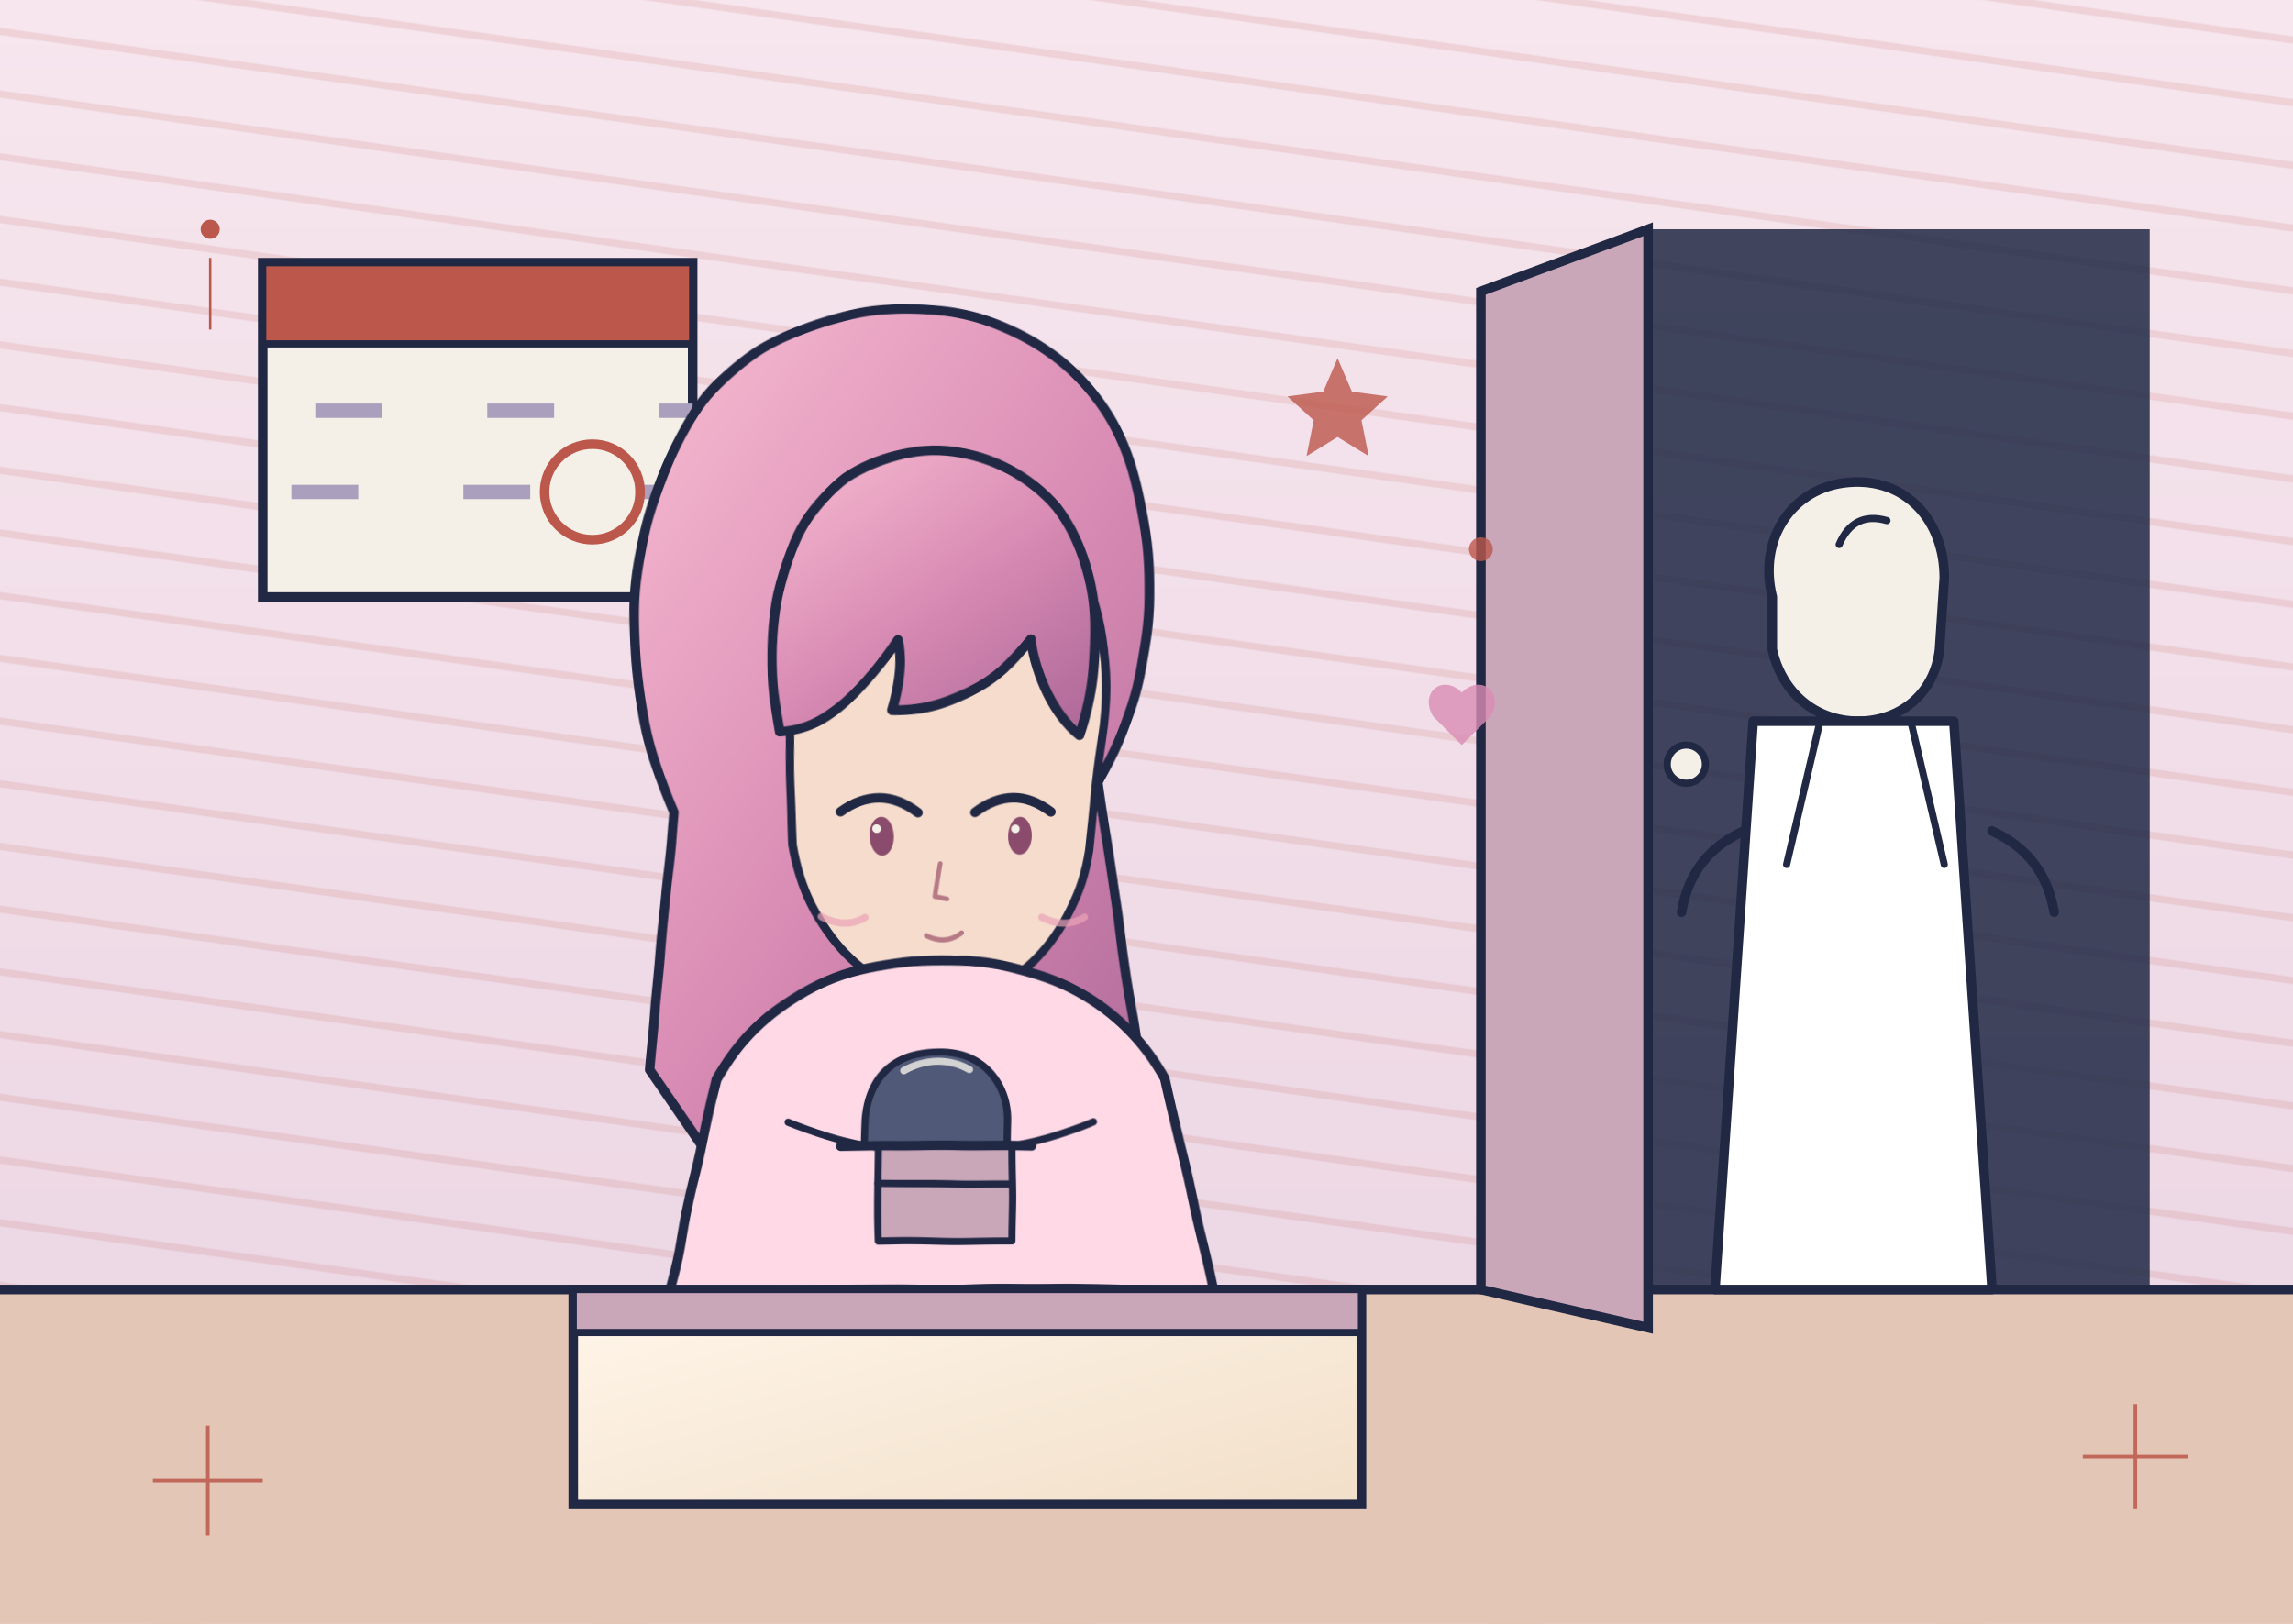
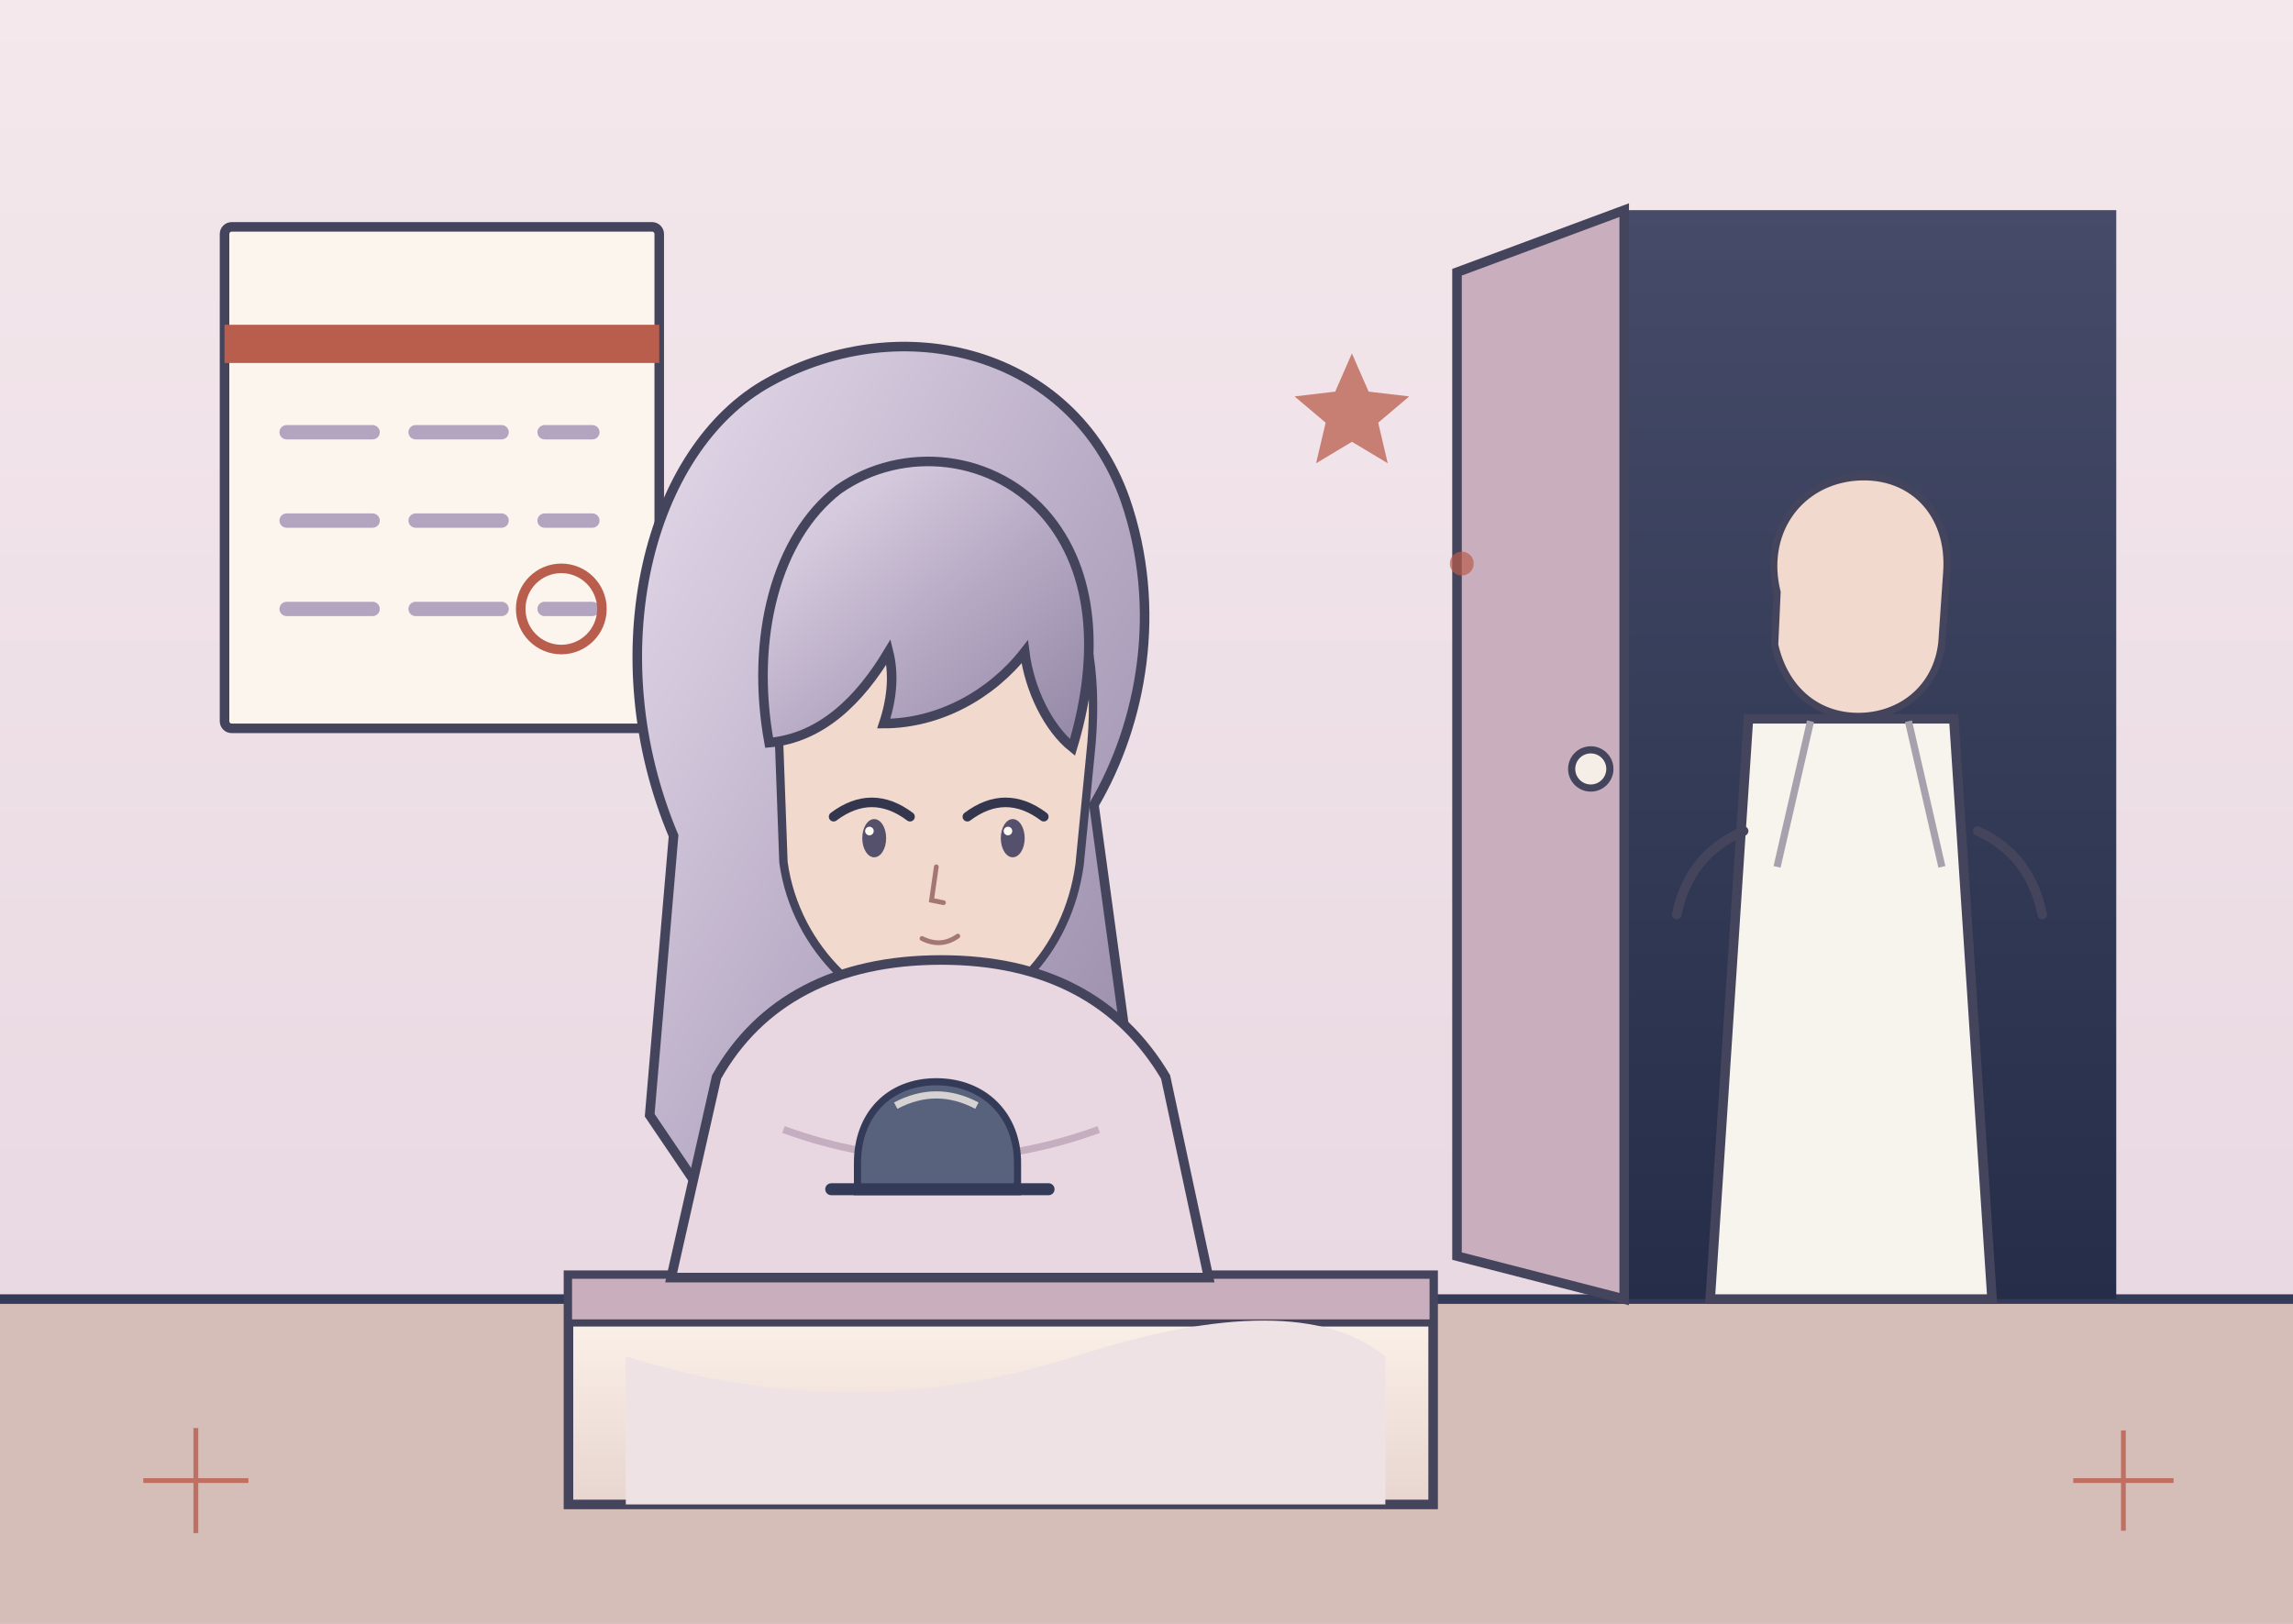
- <svg xmlns="http://www.w3.org/2000/svg" viewBox="0 0 960 680" role="img" aria-labelledby="title desc">
+ <svg xmlns="http://www.w3.org/2000/svg" viewBox="0 0 960 680" preserveAspectRatio="xMidYMid meet" role="img" aria-labelledby="title desc">
  <defs>
-     <linearGradient id="candyWall" x2="0" y2="1">
-       <stop stop-color="#f7e6ee" />
-       <stop offset="1" stop-color="#ead4e2" />
+     <linearGradient id="wall" x2="0" y2="1">
+       <stop stop-color="#f4e8ec" />
+       <stop offset="1" stop-color="#e6d5e0" />
    </linearGradient>
-     <linearGradient id="candyHair" x1=".1" y1="0" x2=".9" y2="1">
-       <stop stop-color="#f5b8cf" />
-       <stop offset=".5" stop-color="#d98cb4" />
-       <stop offset="1" stop-color="#b06a9a" />
+     <linearGradient id="hair" x1="0" y1="0" x2="1" y2="1">
+       <stop stop-color="#e7ddec" />
+       <stop offset=".55" stop-color="#b6a9c4" />
+       <stop offset="1" stop-color="#9186a4" />
    </linearGradient>
-     <linearGradient id="candyBed" x1="0" y1="0" x2="1" y2="1">
-       <stop stop-color="#fff6ea" />
-       <stop offset="1" stop-color="#f2dfc9" />
+     <linearGradient id="blanket" x2="0" y2="1">
+       <stop stop-color="#fff7ed" />
+       <stop offset="1" stop-color="#e8d5d0" />
    </linearGradient>
-     <pattern id="candyStripes" width="26" height="26" patternUnits="userSpaceOnUse" patternTransform="rotate(8)">
-       <rect width="26" height="26" fill="none" />
-       <path d="M0 13h26" stroke="#bb574b" stroke-width="3" opacity=".14" />
-     </pattern>
-     <filter id="candyPaper" x="-10%" y="-10%" width="120%" height="120%">
-       <feTurbulence type="fractalNoise" baseFrequency=".02" numOctaves="2" seed="21" result="n" />
-       <feDisplacementMap in="SourceGraphic" in2="n" scale="2.2" />
-     </filter>
+     <linearGradient id="doorway" x2="0" y2="1">
+       <stop stop-color="#454b68" />
+       <stop offset="1" stop-color="#252d48" />
+     </linearGradient>
  </defs>
-   <rect width="960" height="680" fill="url(#candyWall)" />
-   <rect width="960" height="680" fill="url(#candyStripes)" />
-   <path d="M0 540h960v140H0z" fill="#e3c6b6" />
-   <path d="M0 540h960" stroke="#202844" stroke-width="4" />
-   <path d="M690 96h210v444H690z" fill="#202844" opacity=".85" />
-   <path d="M690 96l-70 26v418l70 16z" fill="#caa6b9" stroke="#202844" stroke-width="4" />
-   <circle cx="706" cy="320" r="8" fill="#f4f0e8" stroke="#202844" stroke-width="3" />
-   <g stroke="#202844" stroke-linecap="round" stroke-linejoin="round">
-     <path d="M742 250c-6-24 8-46 32-48s40 16 40 40l-2 30c-2 18-16 30-34 30s-32-12-36-30z" fill="#f4f0e8" stroke-width="4" />
-     <path d="M734 302h84l16 238h-116z" fill="#ffffff" stroke-width="4" />
-     <path d="M762 302l-14 60m52-60l14 60" fill="none" stroke-width="3" />
-     <path d="M730 348q-22 10-26 34m130-34q22 10 26 34" fill="none" stroke-width="4" />
-     <path d="M770 228q6-14 20-10" fill="none" stroke-width="3" />
-   </g>
-   <g stroke="#202844">
-     <path d="M110 110h180v140H110z" fill="#f4f0e8" stroke-width="4" />
-     <path d="M110 110h180v34H110z" fill="#bb574b" stroke-width="3" />
-     <path d="M132 172h28m44 0h28m44 0h14m-168 34h28m44 0h28m44 0h14" stroke="#aaa0bd" stroke-width="6" />
-     <circle cx="248" cy="206" r="20" fill="none" stroke="#bb574b" stroke-width="4" />
-   </g>
-   <g filter="url(#candyPaper)" stroke="#202844" stroke-linecap="round" stroke-linejoin="round">
-     <path d="M282 340c-34-78-12-168 40-196 58-32 132-12 152 52 14 48 6 96-14 132l18 122-60 62H316l-44-64z" fill="url(#candyHair)" stroke-width="4" />
-     <path d="M330 300c0-58 26-92 68-92 44 0 70 34 64 96l-6 52c-6 36-32 62-60 62-32 0-58-28-64-64z" fill="#f6dccd" stroke-width="3.5" />
-     <path d="M326 306c-8-42 2-86 28-106 26-18 66-14 88 12 20 26 20 62 10 96-10-8-18-24-20-40-14 18-36 30-58 30 4-12 4-22 2-30-12 20-28 36-50 38z" fill="url(#candyHair)" stroke-width="4" />
-     <path d="M352 340q16-12 32 0m24 0q16-12 32 0" fill="none" stroke="#202844" stroke-width="4" />
-     <ellipse cx="369" cy="350" rx="5" ry="8" fill="#8a4b6c" stroke="none" />
-     <ellipse cx="427" cy="350" rx="5" ry="8" fill="#8a4b6c" stroke="none" />
-     <circle cx="367" cy="347" r="1.8" fill="#f4f0e8" stroke="none" />
-     <circle cx="425" cy="347" r="1.8" fill="#f4f0e8" stroke="none" />
-     <path d="M394 362l-2 14 5 1m-9 15q8 4 15-1" fill="none" stroke="#b57a86" stroke-width="2" />
-     <path d="M344 384q10 5 18 0m74 0q10 5 18 0" fill="none" stroke="#eba3b6" stroke-width="3" opacity=".7" />
-     <path d="M300 452c18-32 50-50 94-50s76 18 94 50l20 88H280z" fill="#ffd9e6" stroke-width="4" />
-     <path d="M330 470q64 26 128 0" fill="none" stroke-width="3" />
-     <path d="M368 480h56v40h-56z" fill="#caa6b9" stroke-width="3" />
-     <path d="M368 496h56" stroke-width="3" />
-     <path d="M362 470c0-18 12-30 30-30s30 12 30 30v10h-60z" fill="#515979" stroke-width="3" />
-     <path d="M352 480h80" stroke-width="4" />
-     <path d="M378 448q14-8 28 0" fill="none" stroke="#f4f0e8" stroke-width="3" opacity=".8" />
-   </g>
-   <path d="M240 540h330v90H240z" fill="url(#candyBed)" stroke="#202844" stroke-width="4" />
-   <path d="M240 540h330v18H240z" fill="#caa6b9" stroke="#202844" stroke-width="3" />
-   <g fill="#bb574b" opacity=".8">
-     <path d="M560 150l6 14 15 2-11 10 3 15-13-8-13 8 3-15-11-10 15-2z" />
-     <circle cx="620" cy="230" r="5" />
-     <path d="M600 300c-6-10 4-18 12-10 8-8 18 0 12 10l-12 12z" fill="#d98cb4" />
-   </g>
-   <path d="M64 620h46M87 597v46M872 610h44M894 588v44" stroke="#bb574b" stroke-width="1.5" opacity=".85" />
-   <circle cx="88" cy="96" r="4" fill="#bb574b" />
-   <path d="M88 108v30" stroke="#bb574b" />
+   <rect width="960" height="680" fill="url(#wall)" />
+   <path d="M0 544h960v136H0z" fill="#d5bdb8" />
+   <path d="M0 544h960" stroke="#343b58" stroke-width="4" />
+   <rect x="94" y="95" width="182" height="210" rx="3" fill="#fbf5ed" stroke="#45445d" stroke-width="4" />
+   <path d="M94 144h182" stroke="#b95d4d" stroke-width="16" />
+   <path d="M120 181h36m18 0h36m18 0h20M120 218h36m18 0h36m18 0h20M120 255h36m18 0h36m18 0h20" stroke="#b3a5bf" stroke-width="6" stroke-linecap="round" />
+   <circle cx="235" cy="255" r="17" fill="none" stroke="#b95d4d" stroke-width="4" />
+   <rect x="680" y="88" width="206" height="456" fill="url(#doorway)" />
+   <path d="M680 88l-70 26v412l70 18z" fill="#c9afbd" stroke="#45445d" stroke-width="4" />
+   <circle cx="666" cy="322" r="8" fill="#f5eee7" stroke="#45445d" stroke-width="3" />
+   <path d="M744 248c-6-24 8-45 31-48 25-3 42 15 40 40l-2 29c-2 19-17 31-35 31s-31-12-35-30z" fill="#f1d9cd" stroke="#45445d" stroke-width="3" />
+   <path d="M732 301h86l16 243H716z" fill="#f7f3ed" stroke="#45445d" stroke-width="4" />
+   <path d="M758 302l-14 61m55-61 14 61" fill="none" stroke="#a7a0ad" stroke-width="3" />
+   <path d="M730 348q-23 10-28 35m126-35q22 10 27 35" fill="none" stroke="#45445d" stroke-width="4" stroke-linecap="round" />
+   <path d="M238 534h362v96H238z" fill="url(#blanket)" stroke="#45445d" stroke-width="4" />
+   <path d="M238 534h362v20H238z" fill="#c9afbd" stroke="#45445d" stroke-width="3" />
+   <path d="M262 568q95 30 188 0t130 0v62H262z" fill="#eee2e4" />
+   <path d="M282 350c-32-76-11-162 40-190 56-31 127-13 149 49 16 46 7 94-13 128l17 125-59 70H316l-44-65z" fill="url(#hair)" stroke="#45445d" stroke-width="4" />
+   <path d="M326 306c0-58 25-91 67-91 44 0 69 34 64 96l-5 51c-5 37-32 64-60 64s-59-28-64-65z" fill="#f1d9cd" stroke="#45445d" stroke-width="3.5" />
+   <path d="M322 311c-8-44 3-86 29-106 27-19 66-15 88 12 21 26 20 63 10 96-10-8-18-24-20-40-14 18-36 30-59 30 4-12 4-22 2-30-12 20-28 36-50 38z" fill="url(#hair)" stroke="#45445d" stroke-width="4" />
+   <path d="M349 342q16-12 32 0m24 0q16-12 32 0" fill="none" stroke="#34364e" stroke-width="4" stroke-linecap="round" />
+   <ellipse cx="366" cy="351" rx="5" ry="8" fill="#55506c" />
+   <ellipse cx="424" cy="351" rx="5" ry="8" fill="#55506c" />
+   <circle cx="364" cy="348" r="1.8" fill="#fffaf4" />
+   <circle cx="422" cy="348" r="1.8" fill="#fffaf4" />
+   <path d="M392 363l-2 14 5 1m-9 15q8 4 15-1" fill="none" stroke="#a47776" stroke-width="2" stroke-linecap="round" />
+   <path d="M300 451c18-32 50-49 94-49s75 17 94 49l18 84H281z" fill="#e8d6e0" stroke="#45445d" stroke-width="4" />
+   <path d="M328 473q66 24 132 0" fill="none" stroke="#c4aebf" stroke-width="3" />
+   <path d="M359 487c0-20 13-34 33-34s34 14 34 34v12h-67z" fill="#59627d" stroke="#343b58" stroke-width="3" />
+   <path d="M348 498h91" stroke="#343b58" stroke-width="5" stroke-linecap="round" />
+   <path d="M375 463q17-9 34 0" fill="none" stroke="#f5eee7" stroke-width="3" opacity=".8" />
+   <path d="M566 148l7 16 17 2-13 11 4 17-15-9-15 9 4-17-13-11 17-2z" fill="#b95d4d" opacity=".75" />
+   <circle cx="612" cy="236" r="5" fill="#b95d4d" opacity=".7" />
+   <path d="M60 620h44m-22-22v44M868 620h42m-21-21v42" fill="none" stroke="#b95d4d" stroke-width="2" opacity=".8" />
</svg>
